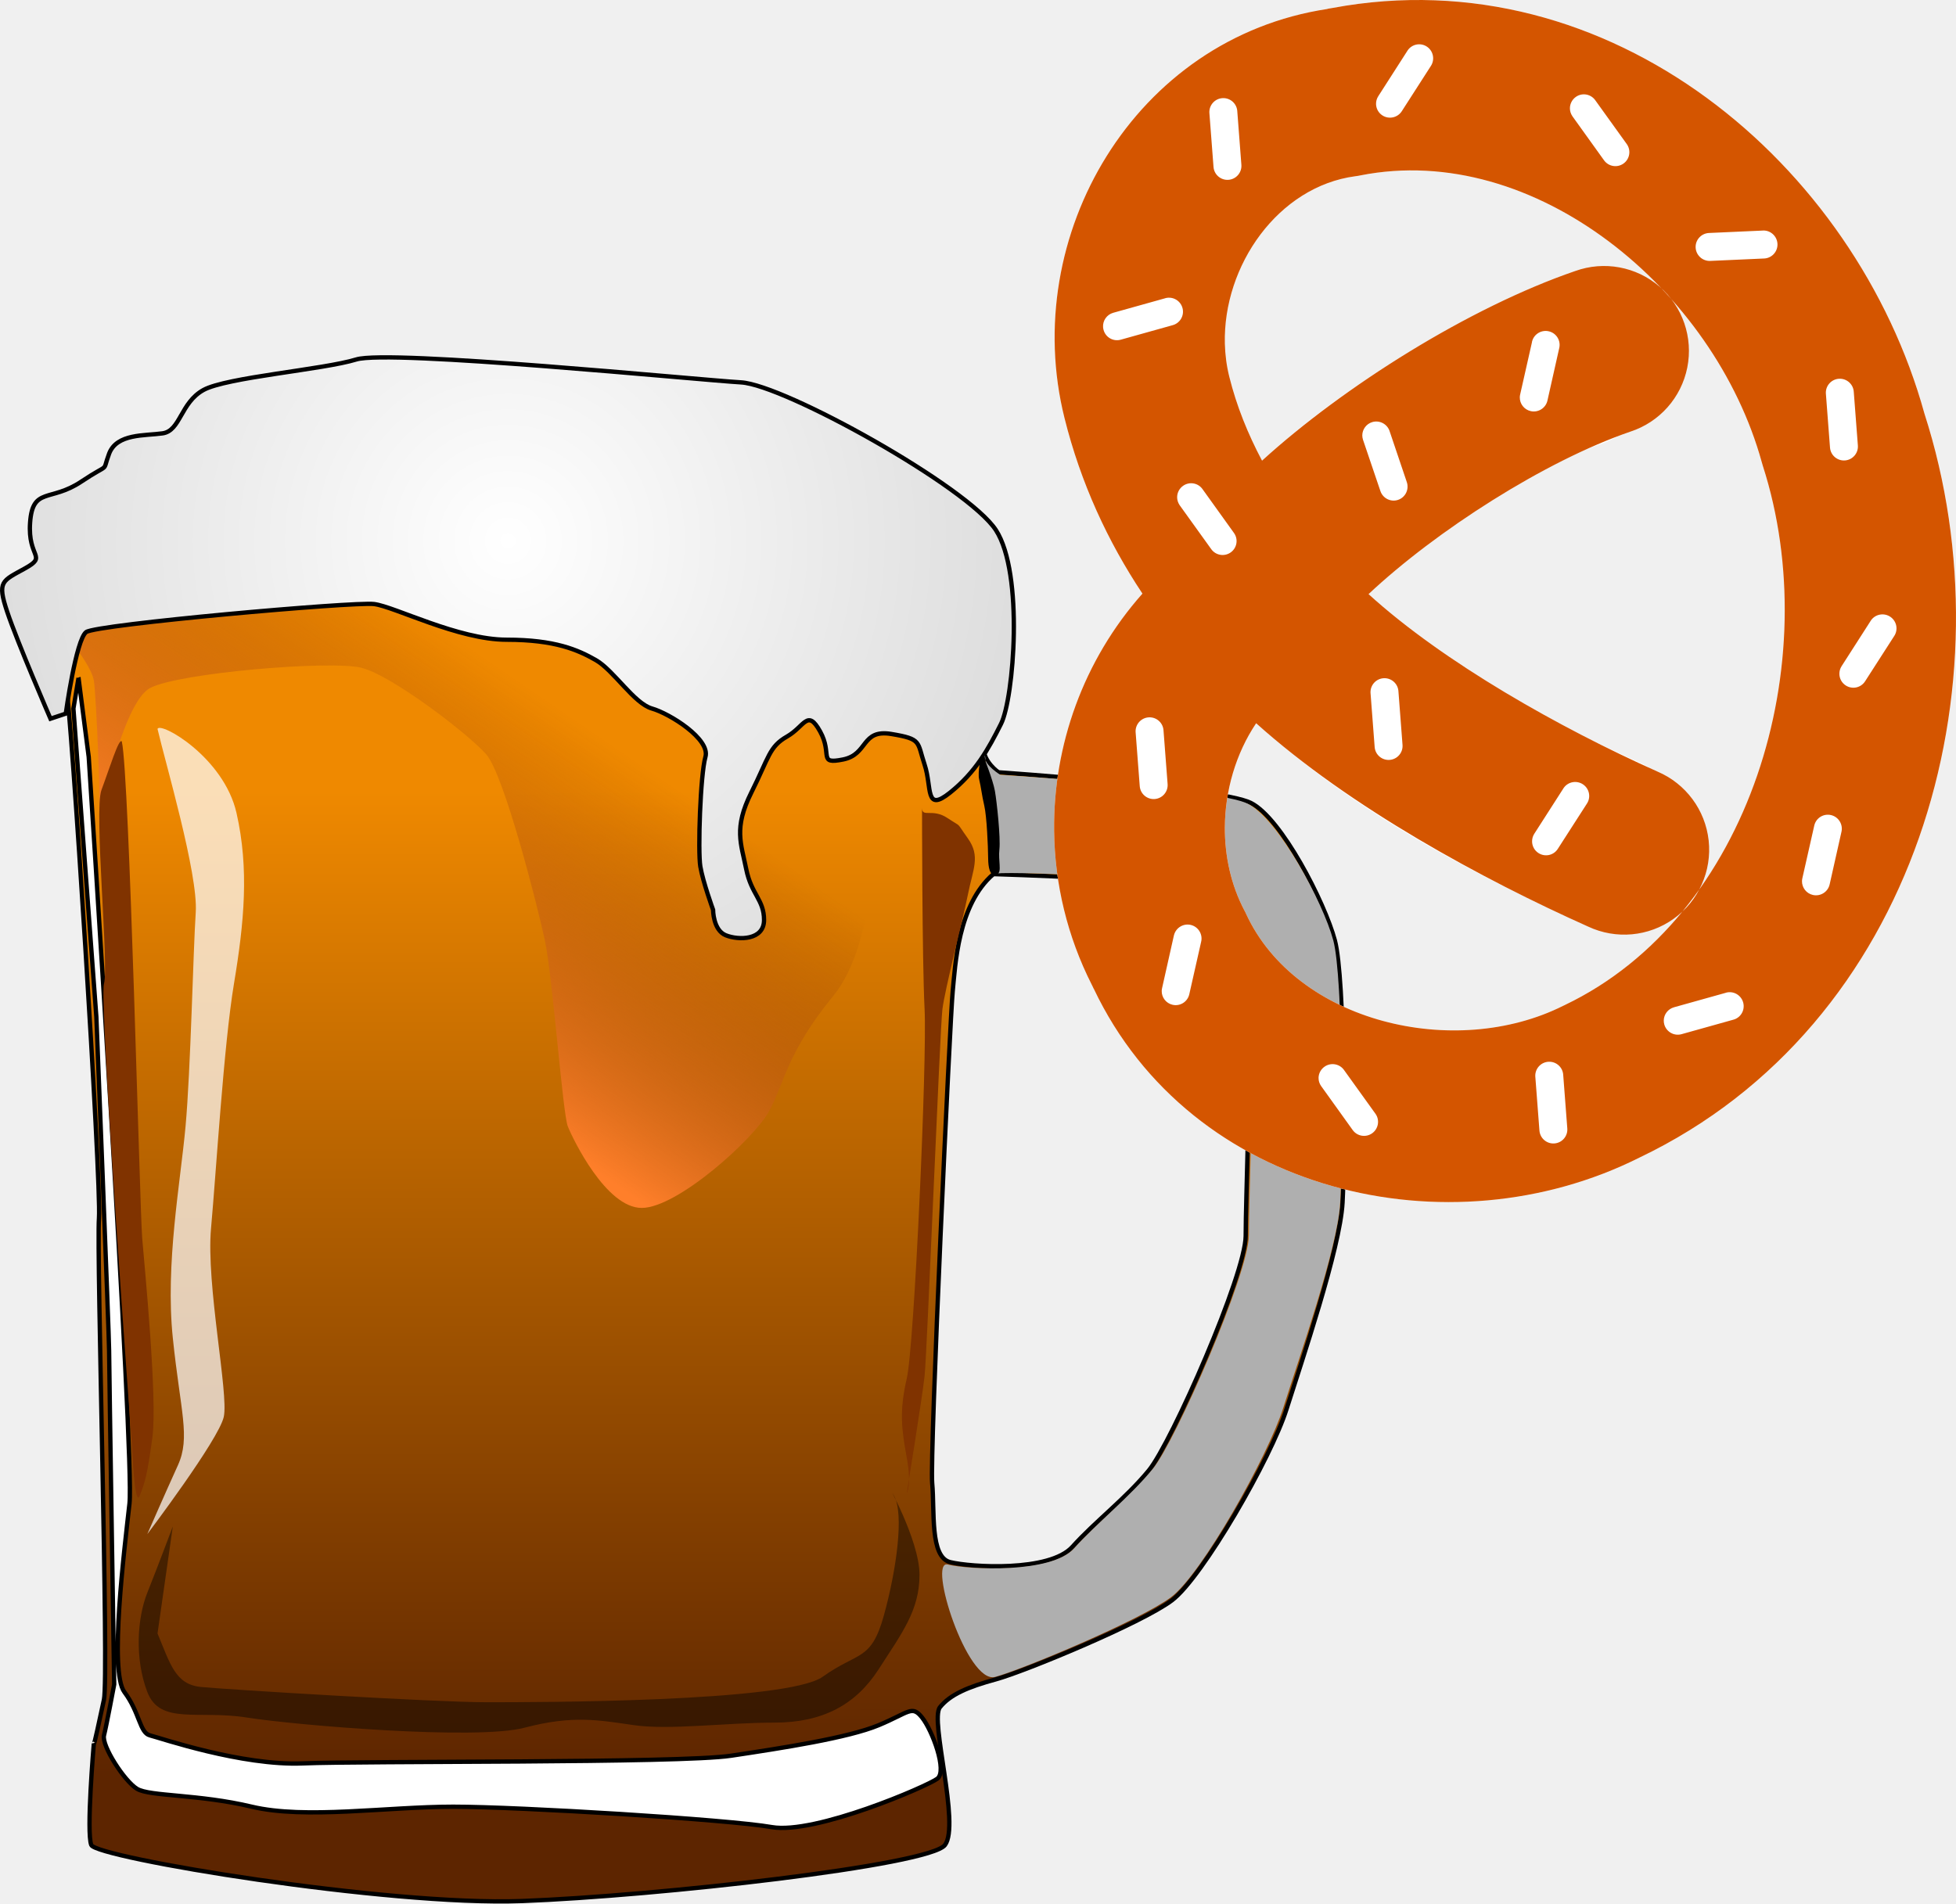
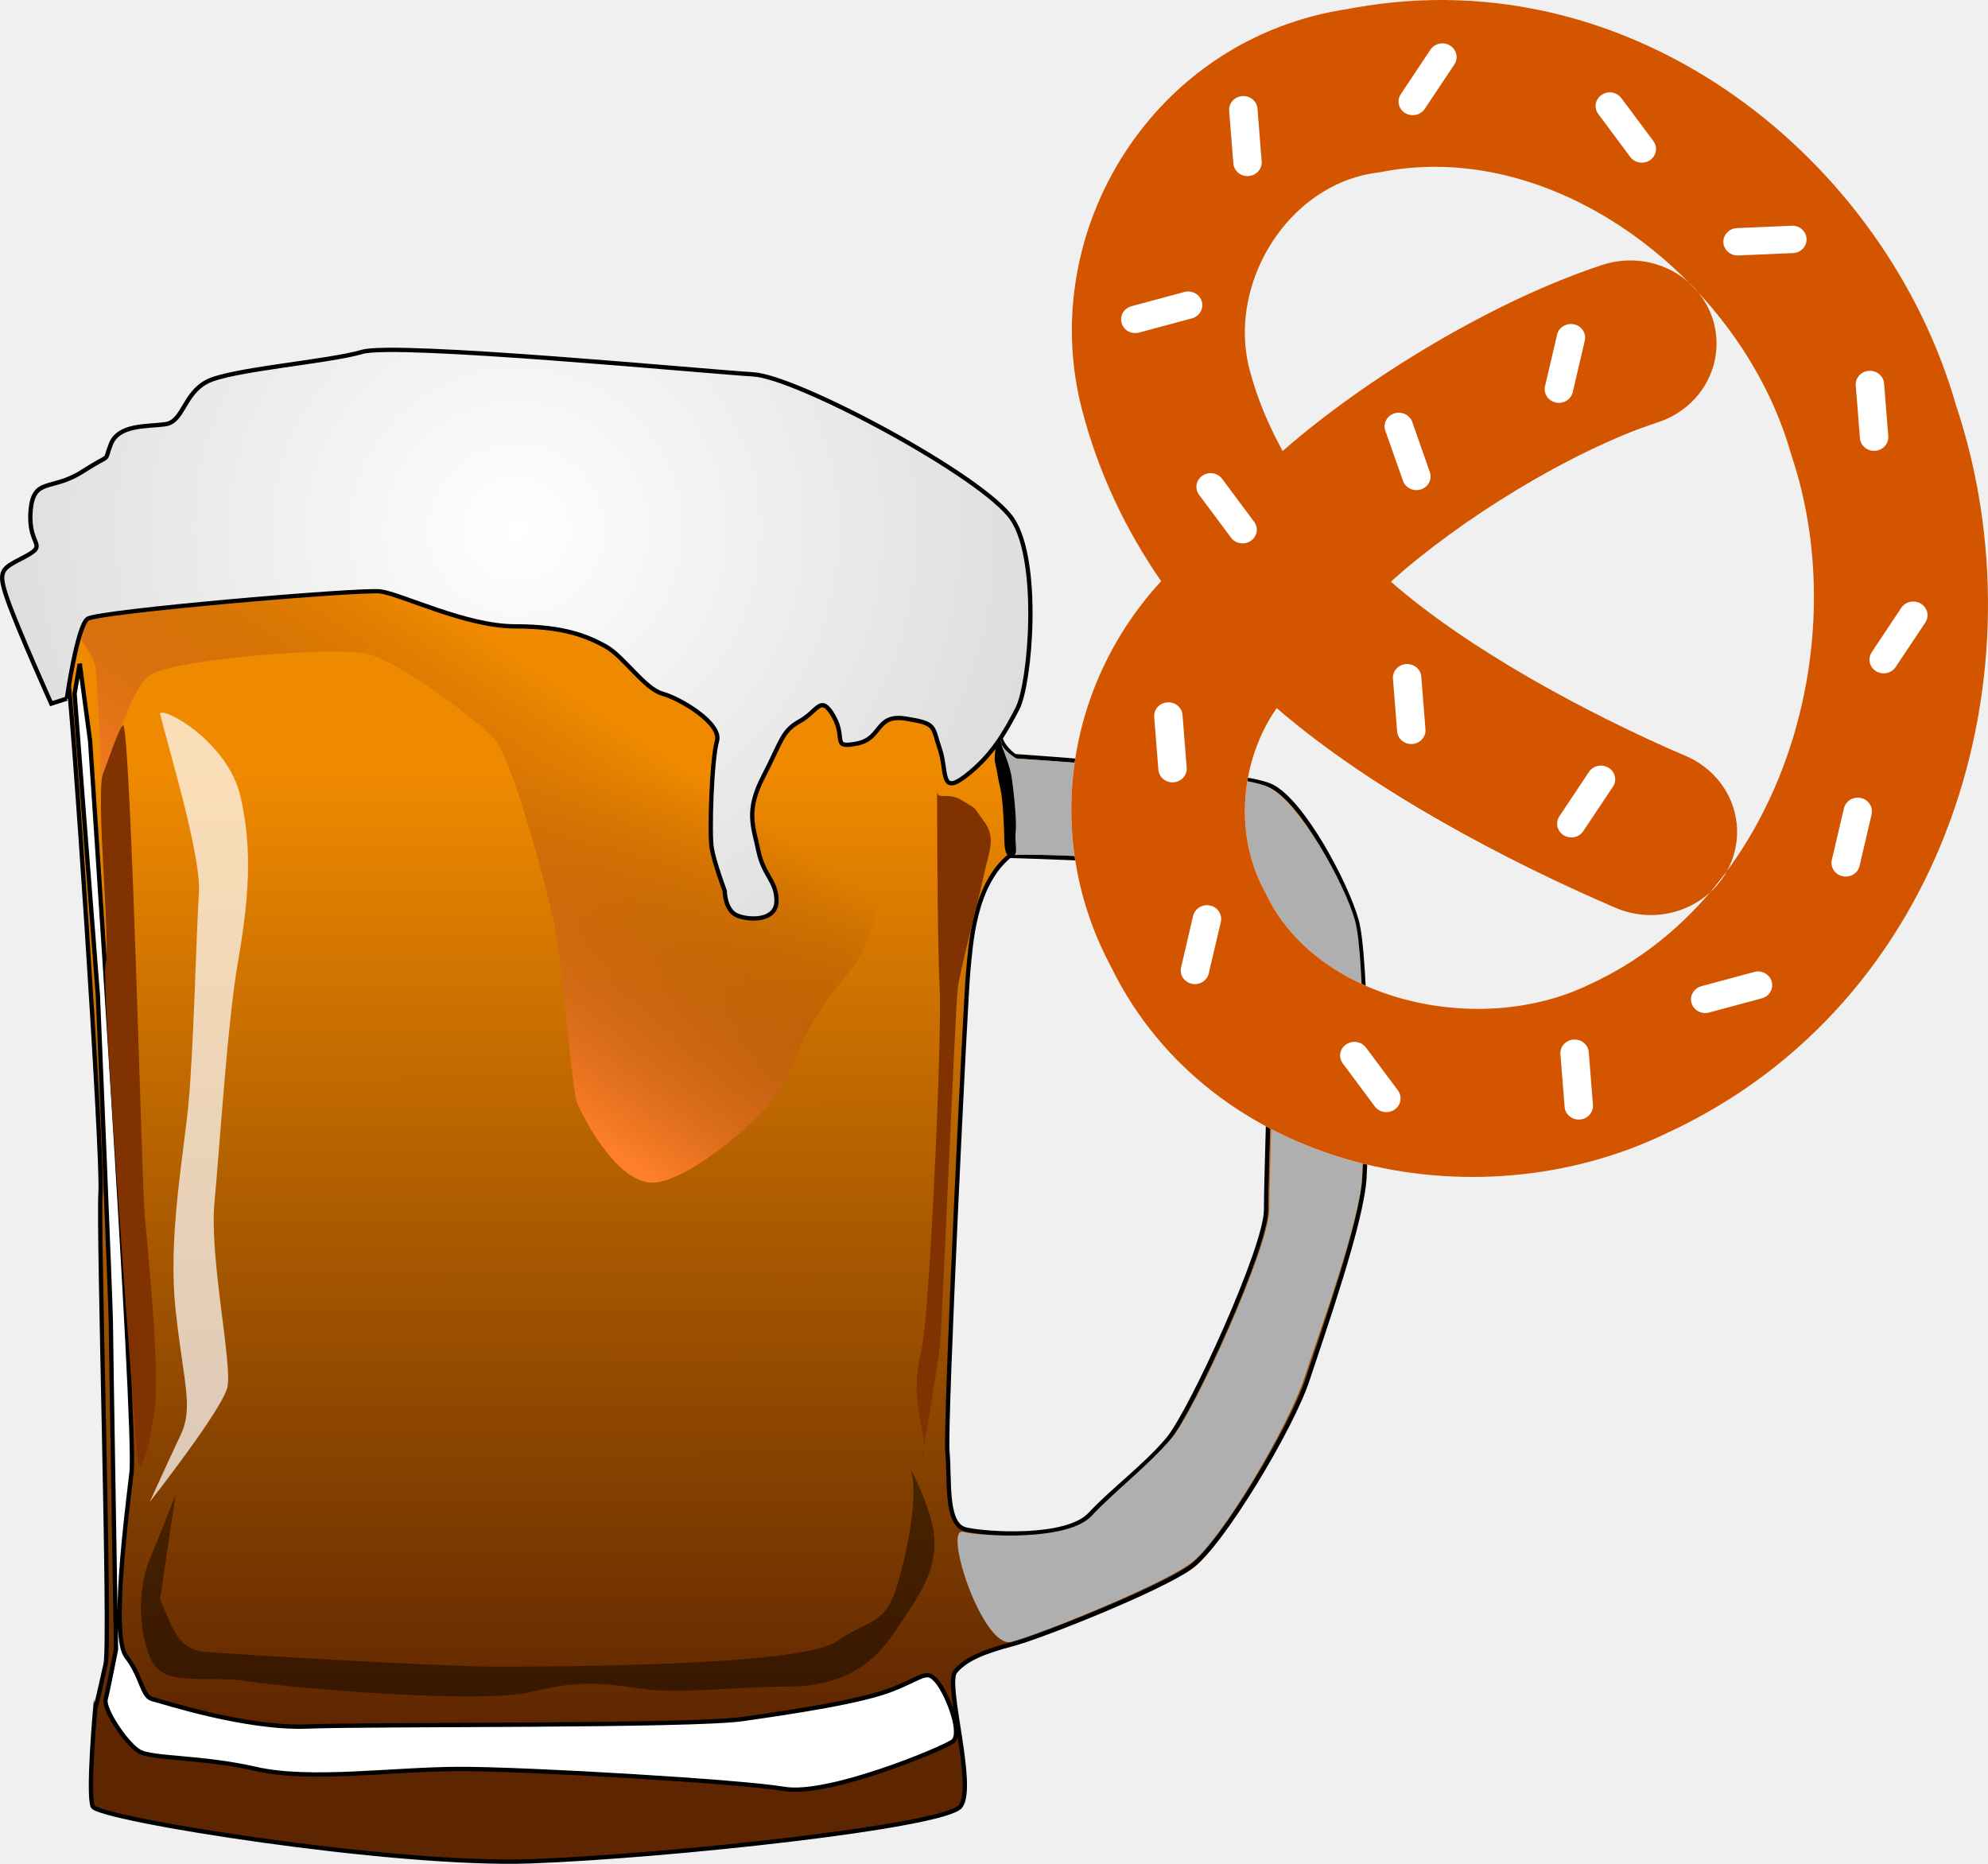
- <svg xmlns="http://www.w3.org/2000/svg" id="svg2" viewBox="0 0 453.725 441.646" version="1.1" width="453.725" height="441.646">
+ <svg xmlns="http://www.w3.org/2000/svg" width="160" height="150" viewBox="0 0 160 150" id="svg2" version="1.1">
  <defs id="defs4">
-     <linearGradient id="linearGradient4213" y2="349.41" gradientUnits="userSpaceOnUse" x2="122.01" y1="121.23" x1="121.87" gradientTransform="translate(206.15,216.44)">
+     <linearGradient id="linearGradient4213" y2="349.41" gradientUnits="userSpaceOnUse" x2="122.01" y1="121.23" x1="121.87" gradientTransform="matrix(0.352644,0,0,0.339631,-2.961695,924.4586)">
      <stop id="stop4209" style="stop-color:#ef8900" offset="0" />
      <stop id="stop4211" style="stop-color:#5d2500" offset="1" />
    </linearGradient>
-     <radialGradient id="radialGradient4221" gradientUnits="userSpaceOnUse" cy="45.06" cx="126.23" gradientTransform="matrix(1.7551,6.3148e-8,-1.0548e-8,1.7657,110.829,200.217)" r="117.84">
+     <linearGradient id="linearGradient4235" y2="117.64" gradientUnits="userSpaceOnUse" x2="160.42" y1="186.8" x1="113.13" gradientTransform="matrix(0.352644,0,0,0.339631,-2.961695,924.4586)">
+       <stop id="stop4231" style="stop-color:#ff7f2a" offset="0" />
+       <stop id="stop4233" style="stop-color:#813300;stop-opacity:0" offset="1" />
+     </linearGradient>
+     <radialGradient id="radialGradient4221" gradientUnits="userSpaceOnUse" cy="45.06" cx="126.23" gradientTransform="matrix(0.6189255,2.144702e-8,0,0.5996865,-36.57608,918.9488)" r="117.84">
      <stop id="stop4217" style="stop-color:#ffffff" offset="0" />
      <stop id="stop4219" style="stop-color:#c5c5c5" offset="1" />
    </radialGradient>
-     <linearGradient id="linearGradient4235" y2="117.64" gradientUnits="userSpaceOnUse" x2="160.42" y1="186.8" x1="113.13" gradientTransform="translate(206.15,216.44)">
-       <stop id="stop4231" style="stop-color:#ff7f2a" offset="0" />
-       <stop id="stop4233" style="stop-color:#813300;stop-opacity:0" offset="1" />
-     </linearGradient>
  </defs>
-   <g id="layer1" transform="translate(-214.539,-154.3245)">
-     <path style="fill:url(#linearGradient4213);stroke:#000000;stroke-width:1px" d="m 271.025,285.596 c -19.529,-0.024 -34.948,0.151 -36.5,0.594 -4.138,1.182 -7.687,5.312 -7.687,5.312 0,0 1.786,15.961 2.968,21.282 1.183,5.316 8.279,115.88 7.688,124.16 -0.591,8.28 2.338,106.4 1.156,111.72 -1.108,4.99 -2.21,10.49 -2.344,10.19 -0.033,0.38 -1.765,20.6 -0.594,23.53 1.183,2.95 68.576,14.18 99.908,13 31.33,-1.18 94.58,-8.27 98.12,-13 3.55,-4.73 -3.55,-28.98 -1.18,-31.94 2.36,-2.96 6.49,-4.73 13,-6.5 6.5,-1.77 33.71,-12.99 40.81,-18.31 7.09,-5.32 23.05,-33.11 26.59,-44.35 3.55,-11.23 12.41,-37.26 13,-47.9 0.59,-10.64 0.59,-52.01 -1.78,-60.88 -2.36,-8.86 -12.4,-28.36 -19.5,-31.9 -7.09,-3.55 -58.53,-7.1 -58.53,-7.1 0,0 -3.53,-2.39 -3.53,-5.94 0,-3.54 -69.17,-38.409 -85.13,-40.182 -9.97,-1.109 -53.917,-1.741 -86.465,-1.782 z m 173.94,71.534 c -0.59,0 44.94,1.2 52.03,4.15 7.1,2.96 6.51,21.86 7.1,32.5 0.59,10.64 -0.6,38.42 -0.6,47.28 0,8.87 -17.14,47.91 -22.46,54.41 -5.33,6.5 -12.4,11.81 -17.72,17.72 -5.32,5.91 -23.65,4.74 -28.38,3.56 -4.73,-1.18 -3.56,-11.84 -4.16,-18.34 -0.59,-6.5 4.16,-108.18 4.76,-114.09 0.59,-5.92 1.16,-20.1 9.43,-27.19 z" id="path4180" />
-     <path style="fill:url(#linearGradient4235)" d="m 237.481,344.72 c 0,0 5.32,-27.193 11.823,-30.74 6.503,-3.547 41.972,-6.503 49.066,-4.729 7.094,1.774 24.828,15.37 28.966,20.099 4.138,4.729 11.823,34.878 13.596,43.154 1.774,8.276 4.138,40.198 5.32,43.154 1.182,2.956 8.867,18.917 17.143,18.917 8.276,0 26.011,-15.961 29.558,-22.464 3.547,-6.503 4.138,-13.596 14.779,-26.602 10.641,-13.005 8.276,-37.834 12.414,-43.154 4.138,-5.32 1.182,-8.867 5.912,-5.912 4.729,2.956 7.094,7.685 10.641,3.547 3.547,-4.138 -15.37,-34.287 -15.37,-34.287 l -177.34,-15.369 -14.184,11.232 c 0,0 5.912,7.094 6.503,10.641 0.591,3.547 1.774,33.105 1.182,32.513 z" id="path4189" />
-     <path style="fill:url(#radialGradient4221);stroke:#000000;stroke-width:1px" d="m 229.796,319.89 c 0,0 2.365,-17.143 4.729,-18.917 2.365,-1.774 62.071,-7.094 66.8,-6.503 4.729,0.591 19.508,8.276 30.74,8.276 11.232,0 16.552,2.365 20.69,4.729 4.138,2.365 8.867,10.05 13.005,11.232 4.138,1.182 13.596,7.094 12.414,11.232 -1.182,4.138 -1.773,21.873 -1.182,25.42 0.591,3.547 2.956,10.05 2.956,10.05 0,0 0,4.729 2.956,5.912 2.956,1.182 8.867,1.182 8.867,-3.547 0,-4.729 -2.956,-5.912 -4.138,-11.823 -1.182,-5.912 -2.956,-9.458 1.182,-17.735 4.138,-8.276 4.138,-10.641 8.276,-13.005 4.138,-2.365 4.729,-6.503 7.685,-1.182 2.956,5.32 -0.591,7.685 5.32,6.503 5.912,-1.182 4.138,-7.094 11.232,-5.912 7.094,1.182 5.912,1.774 7.685,7.094 1.774,5.32 0,11.232 5.912,6.503 5.912,-4.729 8.867,-10.05 11.823,-15.961 2.956,-5.912 5.32,-34.878 -1.182,-44.928 -6.503,-10.05 -49.066,-33.696 -59.115,-34.287 -10.05,-0.591 -81.579,-7.685 -89.264,-5.32 -7.685,2.365 -30.149,4.138 -35.469,7.094 -5.32,2.956 -5.32,9.458 -9.458,10.05 -4.138,0.591 -10.641,0 -12.414,4.729 -1.774,4.729 0.591,1.774 -6.503,6.503 -7.094,4.729 -11.232,1.182 -11.823,9.458 -0.591,8.276 4.138,7.685 -1.182,10.641 -5.32,2.956 -6.503,2.956 -4.138,10.05 2.365,7.094 10.05,24.828 10.05,24.828 l 3.547,-1.182 z" id="path4182" />
-     <path style="fill:#ffffff;stroke:#000000;stroke-width:1px" d="m 232.752,311.615 2.365,18.326 c 0,0 10.641,162.57 9.458,173.21 -1.182,10.641 -4.729,39.016 -1.182,43.745 3.547,4.729 3.547,9.458 5.912,10.05 2.365,0.591 21.281,7.094 35.469,6.503 14.188,-0.591 87.49,0 99.314,-1.774 11.823,-1.773 27.193,-4.138 34.287,-7.094 7.094,-2.956 7.685,-4.729 10.05,-1.774 2.365,2.956 5.912,12.414 3.547,14.188 -2.365,1.774 -28.375,13.005 -38.425,11.232 -10.05,-1.774 -58.524,-4.729 -73.894,-4.729 -15.37,0 -34.287,2.956 -46.701,0 -12.414,-2.956 -23.646,-2.365 -26.602,-4.138 -2.956,-1.774 -8.276,-10.05 -7.685,-12.414 0.591,-2.365 2.365,-11.823 2.365,-11.823 0,0 -1.182,-73.894 -1.182,-77.441 0,-3.547 -2.956,-77.441 -2.956,-77.441 l -5.32,-71.529 1.182,-7.094 z" id="path4184" />
-     <path style="fill:#803300" d="m 428.42,341.76 c 0,0 0,34.878 0.591,46.701 0.591,11.823 -2.365,78.032 -4.138,85.717 -1.774,7.685 -1.182,11.823 0,18.326 1.182,6.503 0,8.276 0,8.276 0,0 3.547,-21.873 4.138,-27.193 0.591,-5.32 3.547,-80.397 4.138,-85.126 0.591,-4.729 4.729,-20.69 5.912,-26.602 1.182,-5.912 2.956,-8.867 0,-13.005 -2.956,-4.138 -1.182,-2.365 -4.729,-4.729 -3.547,-2.365 -5.912,0 -5.912,-2.365 z" id="path4191" />
-     <path style="fill:#803300" d="m 242.801,326.39 c 1.774,7.685 4.138,108.18 4.729,115.27 0.591,7.094 3.547,37.243 2.365,46.11 -1.182,8.867 -1.774,10.641 -2.956,13.596 -1.182,2.956 -1.774,-11.232 -1.774,-11.232 0,0 -7.685,-103.45 -6.503,-107.59 1.182,-4.138 -2.365,-40.198 -0.591,-44.928 1.774,-4.729 4.138,-12.414 4.729,-11.232 z" id="path4193" />
-     <path style="fill:#000000;fill-opacity:0.438" d="m 251.078,533.3 c 2.956,7.094 4.138,11.823 10.05,12.414 5.912,0.591 54.386,3.547 66.209,3.547 11.823,0 69.756,0 78.032,-5.912 8.276,-5.912 11.232,-3.547 14.188,-14.188 2.956,-10.641 4.729,-23.646 2.365,-27.784 -2.365,-4.138 5.912,10.05 5.912,18.326 0,8.276 -4.138,13.596 -9.458,21.873 -5.32,8.276 -13.005,12.414 -24.237,12.414 -11.232,0 -24.237,1.773 -32.513,0.591 -8.276,-1.182 -14.188,-2.365 -25.42,0.591 -11.232,2.956 -53.204,-0.591 -64.436,-2.365 -11.232,-1.773 -20.099,1.774 -23.055,-5.912 -2.956,-7.685 -2.365,-17.143 0,-23.055 2.365,-5.912 5.912,-15.37 5.912,-15.37 l -3.547,24.828 z" id="path4195" />
-     <path style="fill:#ffffff;fill-opacity:0.715" d="m 251.078,323.44 c 1.774,7.685 9.458,33.696 8.867,42.563 -0.591,8.867 -1.182,36.651 -2.365,49.657 -1.182,13.005 -4.729,31.922 -2.956,49.066 1.774,17.143 4.138,23.055 1.182,29.558 -2.956,6.503 -7.094,15.961 -7.094,15.961 0,0 16.552,-21.873 17.735,-27.193 1.182,-5.32 -4.138,-30.74 -2.956,-43.745 1.182,-13.005 2.956,-42.563 5.32,-56.751 2.365,-14.188 3.547,-26.602 0.591,-39.607 -2.956,-13.005 -17.735,-21.281 -18.326,-19.508 z" id="path4197" />
-     <path d="m 442.97,329.88 c 0,-3.547 2.589,27.249 1.998,27.249 -0.037,-0.924 45.677,0.831 52.77,3.787 7.094,2.956 6.503,22.598 7.094,33.239 0.591,10.641 -0.594,37.86 -0.594,46.727 0,8.867 -16.964,47.719 -22.284,54.221 -5.32,6.503 -12.953,12.546 -18.273,18.458 -5.32,5.912 -24.57,4.93 -29.299,3.747 -4.729,-1.182 4.492,27.852 10.995,26.079 6.503,-1.773 33.719,-13.177 40.812,-18.497 7.094,-5.32 22.492,-32.742 26.039,-43.974 3.547,-11.232 12.594,-36.896 13.185,-47.537 0.591,-10.641 0.768,-52.008 -1.596,-60.875 -2.365,-8.867 -12.776,-28.175 -19.87,-31.721 -7.094,-3.547 -57.349,-6.687 -57.349,-6.687 0,0 -3.628,-2.146 -3.628,-4.215 z" style="fill:#afafaf;fill-opacity:1" id="path4223" />
-     <path style="fill:#000000;stroke:#000000;stroke-width:1px" d="m 442.32,330.24 c 0,0 2.069,5.173 2.512,7.685 0.443,2.512 1.33,10.789 1.034,13.449 -0.296,2.66 0.591,5.32 -0.443,5.468 -1.034,0.148 -1.182,-2.217 -1.182,-3.99 0,-1.774 -0.296,-9.163 -0.887,-11.675 -0.591,-2.512 -0.739,-4.286 -1.182,-6.059 -0.443,-1.773 0.591,-5.173 0.148,-4.877 z" id="path4225" />
-     <g id="g4184" transform="matrix(0,-0.5864559,0.5864559,0,583.0195,560.3453)">
-       <path id="path7219" d="m 363.506,-211.374 c -20.777,0.256 -41.598,5.173 -60.832,14.935 -0.216,0.1 -0.418,0.216 -0.633,0.317 -0.284,0.146 -0.58,0.255 -0.863,0.403 l 0,0.029 c -81.294,38.604 -104.57,140.66 -66.789,215.876 52.473,109.814 186.724,147.358 294.319,112.686 98.661,-27.239 180.913,-124.362 160.482,-234.062 -0.127,-0.682 -0.21,-1.36 -0.345,-2.043 l -0.058,0 c -11.499,-76.23 -89.718,-121.985 -161.749,-104.053 -25.892,6.447 -48.955,17.161 -69.551,30.848 -26.284,-23.313 -60.016,-35.352 -93.982,-34.934 z m 192.884,67.537 c 30.876,-0.765 62.135,21.095 66.213,51.566 l 0.144,1.036 0.201,1.036 c 13.624,68.934 -45.366,139.927 -113.463,158.727 l -0.691,0.201 -0.691,0.201 C 430.503,93.937 329.812,64.046 294.732,-9.368 l -0.144,-0.288 -0.144,-0.317 C 272.941,-52.781 287.802,-115.619 330.788,-135.435 l 0.748,-0.345 0.748,-0.403 c 22.755,-11.898 52.583,-9.6 73.925,4.719 -33.371,37.135 -57.887,81.807 -76.457,123.333 -5.154,10.996 -3.973,23.917 3.091,33.796 7.063,9.878 18.908,15.176 30.98,13.855 12.072,-1.321 22.491,-9.055 27.25,-20.227 17.288,-38.661 39.117,-76.517 66.213,-106.298 24.935,26.536 46.977,55.799 58.587,89.646 3.761,11.525 11.139,22.048 23.026,24.433 11.887,2.385 24.136,-1.82 32.052,-11.003 7.915,-9.183 10.269,-21.918 6.158,-33.324 -14.367,-41.886 -37.688,-79.709 -67.019,-111.88 10.499,-5.565 21.51,-10.044 33.178,-12.949 4.315,-1.074 8.711,-1.646 13.122,-1.755 z" style="opacity:1;fill:#ffffff;fill-opacity:1;fill-rule:evenodd;stroke:none;stroke-width:72.954;stroke-linecap:round;stroke-linejoin:miter;stroke-miterlimit:4;stroke-dasharray:none;stroke-opacity:1" />
+   <g id="layer1" transform="translate(0,-903.3622)">
+     <path style="fill:url(#linearGradient4213);stroke:#000000;stroke-width:0.346px" d="m 19.916,947.946 c -6.887,-0.01 -12.324,0.051 -12.872,0.202 -1.459,0.401 -2.711,1.804 -2.711,1.804 0,0 0.63,5.421 1.047,7.228 0.417,1.806 2.92,39.356 2.711,42.169 -0.208,2.812 0.824,36.137 0.408,37.944 -0.391,1.695 -0.779,3.563 -0.827,3.461 -0.012,0.129 -0.622,6.996 -0.209,7.992 0.417,1.002 24.183,4.816 35.232,4.415 11.048,-0.401 33.353,-2.809 34.601,-4.415 1.252,-1.606 -1.252,-9.842 -0.416,-10.848 0.832,-1.005 2.289,-1.607 4.584,-2.208 2.292,-0.601 11.888,-4.412 14.391,-6.219 2.5,-1.807 8.128,-11.245 9.377,-15.063 1.252,-3.814 4.376,-12.655 4.584,-16.268 0.208,-3.614 0.208,-17.664 -0.628,-20.677 -0.832,-3.009 -4.373,-9.632 -6.877,-10.834 -2.5,-1.206 -20.64,-2.411 -20.64,-2.411 0,0 -1.245,-0.812 -1.245,-2.017 0,-1.202 -24.392,-13.045 -30.021,-13.647 -3.516,-0.377 -19.014,-0.591 -30.491,-0.605 z m 61.339,24.295 c -0.208,0 15.848,0.407 18.348,1.409 2.504,1.005 2.296,7.424 2.504,11.038 0.208,3.614 -0.212,13.049 -0.212,16.058 0,3.013 -6.044,16.272 -7.92,18.479 -1.88,2.208 -4.373,4.011 -6.249,6.018 -1.876,2.007 -8.34,1.61 -10.008,1.209 -1.668,-0.401 -1.255,-4.021 -1.467,-6.229 -0.208,-2.208 1.467,-36.741 1.679,-38.748 0.208,-2.011 0.409,-6.827 3.325,-9.235 z" id="path4180" />
+     <path style="fill:url(#linearGradient4235);stroke-width:0.346" d="m 8.087,968.026 c 0,0 1.876,-9.236 4.169,-10.44 2.293,-1.205 14.801,-2.208 17.303,-1.606 2.502,0.602 8.755,5.22 10.215,6.826 1.459,1.606 4.169,11.846 4.795,14.656 0.625,2.811 1.459,13.652 1.876,14.656 0.417,1.004 3.127,6.425 6.045,6.425 2.919,0 9.173,-5.421 10.423,-7.63 1.251,-2.208 1.459,-4.618 5.212,-9.035 3.752,-4.417 2.919,-12.85 4.378,-14.656 1.459,-1.807 0.417,-3.012 2.085,-2.008 1.668,1.004 2.502,2.61 3.752,1.205 1.251,-1.405 -5.42,-11.645 -5.42,-11.645 l -62.538,-5.22 -5.002,3.815 c 0,0 2.085,2.409 2.293,3.614 0.208,1.205 0.625,11.243 0.417,11.042 z" id="path4189" />
+     <path style="fill:url(#radialGradient4221);stroke:#000000;stroke-width:0.346px" d="m 5.377,959.593 c 0,0 0.834,-5.822 1.668,-6.425 0.834,-0.602 21.889,-2.409 23.557,-2.208 1.668,0.201 6.879,2.811 10.84,2.811 3.961,0 5.837,0.803 7.296,1.606 1.459,0.803 3.127,3.413 4.586,3.815 1.459,0.402 4.795,2.409 4.378,3.815 -0.417,1.405 -0.625,7.429 -0.417,8.633 0.208,1.205 1.042,3.413 1.042,3.413 0,0 0,1.606 1.042,2.008 1.042,0.402 3.127,0.402 3.127,-1.205 0,-1.606 -1.042,-2.008 -1.459,-4.016 -0.417,-2.008 -1.042,-3.212 0.417,-6.023 1.459,-2.811 1.459,-3.614 2.919,-4.417 1.459,-0.803 1.668,-2.209 2.71,-0.402 1.042,1.807 -0.208,2.61 1.876,2.208 2.085,-0.402 1.459,-2.409 3.961,-2.008 2.502,0.402 2.085,0.602 2.71,2.409 0.625,1.807 0,3.815 2.085,2.208 2.085,-1.606 3.127,-3.413 4.169,-5.421 1.042,-2.008 1.876,-11.846 -0.417,-15.259 -2.293,-3.413 -17.303,-11.444 -20.847,-11.645 -3.544,-0.201 -28.768,-2.61 -31.478,-1.807 -2.71,0.803 -10.632,1.405 -12.508,2.409 -1.876,1.004 -1.876,3.212 -3.335,3.413 -1.459,0.201 -3.752,0 -4.378,1.606 -0.625,1.606 0.208,0.602 -2.293,2.208 -2.502,1.606 -3.961,0.402 -4.169,3.212 -0.208,2.811 1.459,2.61 -0.417,3.614 -1.876,1.004 -2.293,1.004 -1.459,3.413 0.834,2.409 3.544,8.432 3.544,8.432 l 1.251,-0.402 z" id="path4182" />
+     <path style="fill:#ffffff;stroke:#000000;stroke-width:0.346px" d="m 6.419,956.783 0.834,6.224 c 0,0 3.752,55.214 3.335,58.828 -0.417,3.614 -1.668,13.251 -0.417,14.857 1.251,1.606 1.251,3.212 2.085,3.413 0.834,0.201 7.505,2.409 12.508,2.208 5.003,-0.201 30.853,0 35.022,-0.602 4.169,-0.602 9.589,-1.405 12.091,-2.409 2.502,-1.004 2.71,-1.606 3.544,-0.602 0.834,1.004 2.085,4.216 1.251,4.819 -0.834,0.602 -10.006,4.417 -13.55,3.815 -3.544,-0.602 -20.638,-1.606 -26.058,-1.606 -5.42,0 -12.091,1.004 -16.469,0 -4.378,-1.004 -8.339,-0.803 -9.381,-1.405 -1.042,-0.602 -2.919,-3.413 -2.71,-4.216 0.208,-0.803 0.834,-4.016 0.834,-4.016 0,0 -0.417,-25.097 -0.417,-26.301 0,-1.205 -1.042,-26.301 -1.042,-26.301 l -1.876,-24.294 0.417,-2.409 z" id="path4184" />
+     <path style="fill:#803300;stroke-width:0.346" d="m 75.42,967.021 c 0,0 0,11.846 0.208,15.861 0.208,4.016 -0.834,26.502 -1.459,29.112 -0.625,2.61 -0.417,4.016 0,6.224 0.417,2.208 0,2.811 0,2.811 0,0 1.251,-7.429 1.459,-9.236 0.208,-1.807 1.251,-27.305 1.459,-28.911 0.208,-1.606 1.668,-7.027 2.085,-9.035 0.417,-2.008 1.042,-3.012 0,-4.417 -1.042,-1.405 -0.417,-0.803 -1.668,-1.606 -1.251,-0.803 -2.085,0 -2.085,-0.803 z" id="path4191" />
+     <path style="fill:#803300;stroke-width:0.346" d="m 9.963,961.801 c 0.625,2.61 1.459,36.741 1.668,39.149 0.208,2.409 1.251,12.649 0.834,15.66 -0.417,3.012 -0.625,3.614 -1.042,4.618 -0.417,1.004 -0.625,-3.815 -0.625,-3.815 0,0 -2.71,-35.135 -2.293,-36.541 0.417,-1.405 -0.834,-13.652 -0.208,-15.259 0.625,-1.606 1.459,-4.216 1.668,-3.815 z" id="path4193" />
+     <path style="fill:#000000;fill-opacity:0.438;stroke-width:0.346" d="m 12.882,1032.074 c 1.042,2.409 1.459,4.015 3.544,4.216 2.085,0.201 19.179,1.205 23.348,1.205 4.169,0 24.599,0 27.518,-2.008 2.919,-2.008 3.961,-1.205 5.003,-4.819 1.042,-3.614 1.668,-8.031 0.834,-9.436 -0.834,-1.405 2.085,3.413 2.085,6.224 0,2.811 -1.459,4.618 -3.335,7.429 -1.876,2.811 -4.586,4.216 -8.547,4.216 -3.961,0 -8.547,0.602 -11.466,0.201 -2.919,-0.402 -5.003,-0.803 -8.964,0.201 -3.961,1.004 -18.762,-0.201 -22.723,-0.803 -3.961,-0.602 -7.088,0.602 -8.13,-2.008 -1.042,-2.61 -0.834,-5.822 0,-7.83 0.834,-2.008 2.085,-5.22 2.085,-5.22 l -1.251,8.432 z" id="path4195" />
+     <path style="fill:#ffffff;fill-opacity:0.715;stroke-width:0.346" d="m 12.882,960.799 c 0.625,2.61 3.335,11.444 3.127,14.456 -0.208,3.012 -0.417,12.448 -0.834,16.865 -0.417,4.417 -1.668,10.842 -1.042,16.664 0.625,5.822 1.459,7.83 0.417,10.039 -1.042,2.208 -2.502,5.421 -2.502,5.421 0,0 5.837,-7.429 6.254,-9.236 0.417,-1.807 -1.459,-10.44 -1.042,-14.857 0.417,-4.417 1.042,-14.456 1.876,-19.274 0.834,-4.819 1.251,-9.035 0.208,-13.452 -1.042,-4.417 -6.254,-7.228 -6.463,-6.626 z" id="path4197" />
+     <path d="m 80.551,962.986 c 0,-1.205 0.913,9.255 0.704,9.255 -0.013,-0.314 16.108,0.282 18.609,1.286 2.502,1.004 2.293,7.675 2.502,11.289 0.208,3.614 -0.209,12.858 -0.209,15.87 0,3.012 -5.982,16.207 -7.858,18.415 -1.876,2.208 -4.568,4.261 -6.444,6.269 -1.876,2.008 -8.664,1.674 -10.332,1.273 -1.668,-0.402 1.584,9.459 3.877,8.857 2.293,-0.602 11.891,-4.475 14.392,-6.282 2.502,-1.807 7.932,-11.12 9.183,-14.935 1.251,-3.815 4.441,-12.531 4.65,-16.145 0.208,-3.614 0.271,-17.663 -0.563,-20.675 -0.834,-3.012 -4.505,-9.569 -7.007,-10.774 -2.502,-1.205 -20.224,-2.271 -20.224,-2.271 0,0 -1.279,-0.729 -1.279,-1.431 z" style="fill:#afafaf;fill-opacity:1;stroke-width:0.346" id="path4223" />
+     <path style="fill:#000000;stroke:#000000;stroke-width:0.346px" d="m 80.322,963.109 c 0,0 0.73,1.757 0.886,2.61 0.156,0.853 0.469,3.664 0.365,4.568 -0.104,0.903 0.208,1.807 -0.156,1.857 -0.365,0.05 -0.417,-0.753 -0.417,-1.355 0,-0.602 -0.104,-3.112 -0.313,-3.965 -0.208,-0.853 -0.261,-1.456 -0.417,-2.058 -0.156,-0.602 0.208,-1.757 0.052,-1.656 z" id="path4225" />
+     <g id="g4184" transform="matrix(0,-0.1991786,0.2068102,0,129.9391,1041.259)">
+       <path id="path7219" d="m 363.506,-211.374 c -20.777,0.256 -41.598,5.173 -60.832,14.935 -0.216,0.1 -0.418,0.216 -0.633,0.317 -0.284,0.146 -0.58,0.255 -0.863,0.403 v 0.029 c -81.294,38.604 -104.57,140.66 -66.789,215.876 52.473,109.814 186.724,147.358 294.319,112.686 98.661,-27.239 180.913,-124.362 160.482,-234.062 -0.127,-0.682 -0.21,-1.36 -0.345,-2.043 h -0.058 c -11.499,-76.23 -89.718,-121.985 -161.749,-104.053 -25.892,6.447 -48.955,17.161 -69.551,30.848 -26.284,-23.313 -60.016,-35.352 -93.982,-34.934 z m 192.884,67.537 c 30.876,-0.765 62.135,21.095 66.213,51.566 l 0.144,1.036 0.201,1.036 c 13.624,68.934 -45.366,139.927 -113.463,158.727 l -0.691,0.201 -0.691,0.201 C 430.503,93.937 329.812,64.046 294.732,-9.368 l -0.144,-0.288 -0.144,-0.317 C 272.941,-52.781 287.802,-115.619 330.788,-135.435 l 0.748,-0.345 0.748,-0.403 c 22.755,-11.898 52.583,-9.6 73.925,4.719 -33.371,37.135 -57.887,81.807 -76.457,123.333 -5.154,10.996 -3.973,23.917 3.091,33.796 7.063,9.878 18.908,15.176 30.98,13.855 12.072,-1.321 22.491,-9.055 27.25,-20.227 17.288,-38.661 39.117,-76.517 66.213,-106.298 24.935,26.536 46.977,55.799 58.587,89.646 3.761,11.525 11.139,22.048 23.026,24.433 11.887,2.385 24.136,-1.82 32.052,-11.003 7.915,-9.183 10.269,-21.918 6.158,-33.324 -14.367,-41.886 -37.688,-79.709 -67.019,-111.88 10.499,-5.565 21.51,-10.044 33.178,-12.949 4.315,-1.074 8.711,-1.646 13.122,-1.755 z" style="opacity:1;fill:#ffffff;fill-opacity:1;fill-rule:evenodd;stroke:none;stroke-width:72.954;stroke-linecap:round;stroke-linejoin:miter;stroke-miterlimit:4;stroke-dasharray:none;stroke-opacity:1" />
      <g transform="matrix(1.397328,-0.2437849,0.2437849,1.397328,-22.09961,-388.1171)" id="g3338" />
-       <path id="path7165" d="m 363.506,-211.374 c -20.777,0.256 -41.598,5.173 -60.832,14.935 -0.216,0.1 -0.418,0.216 -0.633,0.317 -0.284,0.146 -0.58,0.255 -0.863,0.403 l 0,0.029 C 219.884,-157.087 196.607,-55.031 234.389,20.185 286.862,129.999 421.113,167.543 528.708,132.871 627.368,105.632 709.621,8.509 689.19,-101.192 c -0.127,-0.682 -0.21,-1.36 -0.345,-2.043 l -0.058,0 c -11.499,-76.23 -89.718,-121.985 -161.749,-104.053 -25.892,6.447 -48.955,17.161 -69.551,30.848 -26.284,-23.313 -60.016,-35.352 -93.982,-34.934 z m 199.387,19.366 c 2.564,-0.18 4.98,1.456 5.698,4.029 l 5.698,20.373 c 0.038,0.119 0.086,0.253 0.115,0.374 0.72,2.968 -1.118,5.956 -4.086,6.676 -2.968,0.72 -5.956,-1.118 -6.676,-4.086 l -5.698,-20.373 c -0.82,-2.94 0.887,-5.971 3.827,-6.791 0.367,-0.103 0.756,-0.176 1.122,-0.201 z m -160.108,12.863 c 3.051,-0.127 5.628,2.243 5.755,5.295 0.127,3.051 -2.243,5.628 -5.295,5.755 l -21.093,1.611 c -3.043,0.23 -5.697,-2.05 -5.928,-5.093 -0.23,-3.043 2.05,-5.697 5.093,-5.928 l 21.093,-1.611 c 0.124,-0.014 0.249,-0.023 0.374,-0.029 z m -102.471,10.331 c 0.367,0.007 0.721,0.06 1.093,0.144 l 20.661,4.633 c 0.123,0.023 0.224,0.055 0.345,0.086 2.954,0.774 4.745,3.808 3.971,6.762 -0.774,2.954 -3.808,4.716 -6.762,3.942 l -20.632,-4.662 c -2.977,-0.672 -4.845,-3.613 -4.172,-6.59 0.588,-2.605 2.926,-4.369 5.496,-4.316 z m 195.33,6.1 c 1.775,0.011 3.516,0.887 4.575,2.475 1.694,2.541 1.016,5.96 -1.525,7.654 l -17.208,12.345 c -2.48,1.779 -5.905,1.214 -7.683,-1.266 -1.778,-2.48 -1.214,-5.933 1.266,-7.712 l 17.179,-12.345 c 0.099,-0.076 0.184,-0.132 0.288,-0.201 0.953,-0.635 2.043,-0.956 3.108,-0.95 z m 152.109,12.748 c 3.051,-0.127 5.628,2.243 5.755,5.295 0.127,3.051 -2.243,5.628 -5.295,5.755 l -21.093,1.611 c -3.043,0.23 -5.697,-2.05 -5.928,-5.093 -0.23,-3.043 2.05,-5.697 5.093,-5.928 l 21.093,-1.611 c 0.124,-0.014 0.249,-0.023 0.374,-0.029 z m -282.837,6.129 c 14.606,0.06 29.289,4.319 41.293,12.374 -33.371,37.135 -61.887,89.807 -80.457,131.333 -5.154,10.996 -3.984,23.904 3.079,33.783 7.063,9.878 18.92,15.191 30.992,13.87 12.072,-1.321 22.491,-9.057 27.251,-20.229 17.288,-38.661 43.117,-84.517 70.213,-114.298 24.935,26.536 52.676,69.717 64.285,103.564 3.761,11.525 13.436,20.118 25.323,22.503 11.887,2.385 24.141,-1.81 32.056,-10.992 7.916,-9.183 10.269,-21.917 6.158,-33.322 -14.367,-41.886 -45.688,-91.709 -75.019,-123.88 10.499,-5.565 21.51,-10.044 33.178,-12.949 4.315,-1.074 8.711,-1.646 13.122,-1.755 30.876,-0.765 62.135,21.095 66.213,51.566 l 0.144,1.036 0.201,1.036 c 13.624,68.934 -45.366,139.927 -113.463,158.727 l -0.691,0.201 -0.691,0.201 C 430.503,93.937 329.812,64.046 294.732,-9.368 l -0.144,-0.288 -0.144,-0.317 C 272.941,-52.781 287.802,-115.619 330.788,-135.435 l 0.748,-0.345 0.748,-0.403 c 9.955,-5.205 21.272,-7.701 32.632,-7.654 z m -98.874,37.063 c 1.703,0.073 3.355,0.946 4.374,2.475 1.694,2.541 1.016,5.989 -1.525,7.683 l -17.179,12.345 c -2.48,1.779 -5.933,1.185 -7.712,-1.295 -1.779,-2.48 -1.214,-5.933 1.266,-7.712 l 17.179,-12.316 c 0.099,-0.076 0.213,-0.161 0.317,-0.23 0.794,-0.529 1.673,-0.84 2.561,-0.921 0.244,-0.022 0.476,-0.039 0.719,-0.029 z m 254.061,17.294 c 2.357,0.023 4.523,1.566 5.237,3.942 0.879,2.925 -0.787,6.028 -3.712,6.906 l -20.028,6.762 c -2.892,0.977 -6.045,-0.561 -7.021,-3.453 -0.977,-2.892 0.59,-6.016 3.482,-6.993 l 20.028,-6.791 c 0.117,-0.044 0.226,-0.079 0.345,-0.115 0.548,-0.165 1.125,-0.264 1.669,-0.259 z m -101.837,3.252 c 3.051,-0.127 5.628,2.243 5.755,5.295 0.127,3.051 -2.243,5.628 -5.295,5.755 l -21.093,1.611 c -3.043,0.23 -5.697,-2.05 -5.928,-5.093 -0.23,-3.043 2.05,-5.697 5.093,-5.928 l 21.093,-1.611 c 0.124,-0.014 0.249,-0.023 0.374,-0.029 z m 232.911,2.187 c 1.064,-0.024 2.145,0.273 3.108,0.892 l 17.812,11.424 c 0.108,0.064 0.214,0.13 0.317,0.201 2.512,1.738 3.148,5.172 1.41,7.683 -1.738,2.512 -5.2,3.148 -7.712,1.41 l -17.783,-11.424 c -2.567,-1.65 -3.319,-5.087 -1.669,-7.654 1.031,-1.605 2.744,-2.492 4.518,-2.532 z m -115.995,56.861 c 0.367,0.007 0.721,0.06 1.093,0.144 l 20.632,4.662 c 0.123,0.023 0.253,0.026 0.374,0.058 2.954,0.774 4.716,3.808 3.942,6.762 -0.774,2.954 -3.779,4.716 -6.734,3.942 l -20.632,-4.633 c -2.977,-0.672 -4.845,-3.641 -4.172,-6.618 0.588,-2.605 2.926,-4.369 5.496,-4.316 z m -175.82,4.863 c 1.064,-0.024 2.145,0.244 3.108,0.863 l 17.812,11.424 c 0.108,0.064 0.214,0.13 0.317,0.201 2.512,1.738 3.119,5.2 1.381,7.712 -1.738,2.512 -5.172,3.148 -7.683,1.41 l -17.812,-11.453 c -2.567,-1.65 -3.291,-5.058 -1.64,-7.626 1.031,-1.605 2.744,-2.492 4.518,-2.532 z m -92.831,1.266 c 3.051,-0.127 5.628,2.243 5.755,5.295 0.127,3.051 -2.243,5.628 -5.295,5.755 l -21.093,1.611 c -3.043,0.23 -5.697,-2.05 -5.928,-5.093 -0.23,-3.043 2.05,-5.697 5.093,-5.928 l 21.093,-1.611 c 0.124,-0.014 0.249,-0.023 0.374,-0.029 z m 382.977,13.697 c 1.775,0.011 3.516,0.887 4.575,2.475 1.694,2.541 0.987,5.96 -1.554,7.654 L 635.351,15.12 c -2.48,1.779 -5.933,1.214 -7.712,-1.266 -1.779,-2.48 -1.214,-5.933 1.266,-7.712 l 17.208,-12.345 c 0.099,-0.076 0.184,-0.132 0.288,-0.201 0.953,-0.635 2.043,-0.956 3.108,-0.95 z M 288.689,29.767 c 2.355,0.069 4.484,1.669 5.151,4.057 l 5.698,20.373 c 0.038,0.119 0.086,0.224 0.115,0.345 0.72,2.968 -1.118,5.956 -4.086,6.676 -2.968,0.72 -5.956,-1.09 -6.676,-4.057 l -5.698,-20.373 c -0.82,-2.94 0.916,-6 3.856,-6.82 0.551,-0.154 1.097,-0.217 1.64,-0.201 z m 305.714,12.604 c 3.049,-0.135 5.62,2.246 5.755,5.295 l 0.95,21.121 c 0.01,0.125 0.027,0.249 0.029,0.374 0.032,3.054 -2.442,5.551 -5.496,5.582 -3.054,0.032 -5.551,-2.414 -5.582,-5.467 l -0.95,-21.121 c -0.135,-3.049 2.246,-5.649 5.295,-5.784 z m -250.637,42.07 c 0.367,0.007 0.75,0.06 1.122,0.144 l 20.632,4.662 c 0.123,0.023 0.253,0.055 0.374,0.086 2.954,0.774 4.716,3.779 3.942,6.734 -0.774,2.954 -3.808,4.716 -6.762,3.942 l -20.632,-4.633 c -2.977,-0.673 -4.845,-3.641 -4.172,-6.618 0.588,-2.605 2.926,-4.369 5.496,-4.316 z m 192.97,9.438 c 3.051,-0.127 5.628,2.243 5.755,5.295 0.127,3.051 -2.243,5.628 -5.295,5.755 l -21.093,1.611 c -3.043,0.23 -5.697,-2.05 -5.928,-5.093 -0.23,-3.043 2.05,-5.697 5.093,-5.928 l 21.093,-1.611 c 0.124,-0.014 0.249,-0.023 0.374,-0.029 z m -111.074,5.352 c 1.064,-0.024 2.145,0.244 3.108,0.863 l 17.812,11.424 c 0.108,0.064 0.214,0.13 0.317,0.201 2.512,1.738 3.119,5.2 1.381,7.712 -1.738,2.512 -5.172,3.148 -7.683,1.41 l -17.812,-11.453 c -2.567,-1.65 -3.291,-5.058 -1.64,-7.626 1.031,-1.605 2.744,-2.492 4.518,-2.532 z" style="fill:#d45500;fill-opacity:1;fill-rule:evenodd;stroke:none;stroke-width:72.954;stroke-linecap:round;stroke-linejoin:miter;stroke-miterlimit:4;stroke-dasharray:none;stroke-opacity:1" />
+       <path id="path7165" d="m 363.506,-211.374 c -20.777,0.256 -41.598,5.173 -60.832,14.935 -0.216,0.1 -0.418,0.216 -0.633,0.317 -0.284,0.146 -0.58,0.255 -0.863,0.403 v 0.029 C 219.884,-157.087 196.607,-55.031 234.389,20.185 286.862,129.999 421.113,167.543 528.708,132.871 627.368,105.632 709.621,8.509 689.19,-101.192 c -0.127,-0.682 -0.21,-1.36 -0.345,-2.043 h -0.058 c -11.499,-76.23 -89.718,-121.985 -161.749,-104.053 -25.892,6.447 -48.955,17.161 -69.551,30.848 -26.284,-23.313 -60.016,-35.352 -93.982,-34.934 z m 199.387,19.366 c 2.564,-0.18 4.98,1.456 5.698,4.029 l 5.698,20.373 c 0.038,0.119 0.086,0.253 0.115,0.374 0.72,2.968 -1.118,5.956 -4.086,6.676 -2.968,0.72 -5.956,-1.118 -6.676,-4.086 l -5.698,-20.373 c -0.82,-2.94 0.887,-5.971 3.827,-6.791 0.367,-0.103 0.756,-0.176 1.122,-0.201 z m -160.108,12.863 c 3.051,-0.127 5.628,2.243 5.755,5.295 0.127,3.051 -2.243,5.628 -5.295,5.755 l -21.093,1.611 c -3.043,0.23 -5.697,-2.05 -5.928,-5.093 -0.23,-3.043 2.05,-5.697 5.093,-5.928 l 21.093,-1.611 c 0.124,-0.014 0.249,-0.023 0.374,-0.029 z m -102.471,10.331 c 0.367,0.007 0.721,0.06 1.093,0.144 l 20.661,4.633 c 0.123,0.023 0.224,0.055 0.345,0.086 2.954,0.774 4.745,3.808 3.971,6.762 -0.774,2.954 -3.808,4.716 -6.762,3.942 l -20.632,-4.662 c -2.977,-0.672 -4.845,-3.613 -4.172,-6.59 0.588,-2.605 2.926,-4.369 5.496,-4.316 z m 195.33,6.1 c 1.775,0.011 3.516,0.887 4.575,2.475 1.694,2.541 1.016,5.96 -1.525,7.654 l -17.208,12.345 c -2.48,1.779 -5.905,1.214 -7.683,-1.266 -1.778,-2.48 -1.214,-5.933 1.266,-7.712 l 17.179,-12.345 c 0.099,-0.076 0.184,-0.132 0.288,-0.201 0.953,-0.635 2.043,-0.956 3.108,-0.95 z m 152.109,12.748 c 3.051,-0.127 5.628,2.243 5.755,5.295 0.127,3.051 -2.243,5.628 -5.295,5.755 l -21.093,1.611 c -3.043,0.23 -5.697,-2.05 -5.928,-5.093 -0.23,-3.043 2.05,-5.697 5.093,-5.928 l 21.093,-1.611 c 0.124,-0.014 0.249,-0.023 0.374,-0.029 z m -282.837,6.129 c 14.606,0.06 29.289,4.319 41.293,12.374 -33.371,37.135 -61.887,89.807 -80.457,131.333 -5.154,10.996 -3.984,23.904 3.079,33.783 7.063,9.878 18.92,15.191 30.992,13.87 12.072,-1.321 22.491,-9.057 27.251,-20.229 17.288,-38.661 43.117,-84.517 70.213,-114.298 24.935,26.536 52.676,69.717 64.285,103.564 3.761,11.525 13.436,20.118 25.323,22.503 11.887,2.385 24.141,-1.81 32.056,-10.992 7.916,-9.183 10.269,-21.917 6.158,-33.322 -14.367,-41.886 -45.688,-91.709 -75.019,-123.88 10.499,-5.565 21.51,-10.044 33.178,-12.949 4.315,-1.074 8.711,-1.646 13.122,-1.755 30.876,-0.765 62.135,21.095 66.213,51.566 l 0.144,1.036 0.201,1.036 c 13.624,68.934 -45.366,139.927 -113.463,158.727 l -0.691,0.201 -0.691,0.201 C 430.503,93.937 329.812,64.046 294.732,-9.368 l -0.144,-0.288 -0.144,-0.317 C 272.941,-52.781 287.802,-115.619 330.788,-135.435 l 0.748,-0.345 0.748,-0.403 c 9.955,-5.205 21.272,-7.701 32.632,-7.654 z m -98.874,37.063 c 1.703,0.073 3.355,0.946 4.374,2.475 1.694,2.541 1.016,5.989 -1.525,7.683 l -17.179,12.345 c -2.48,1.779 -5.933,1.185 -7.712,-1.295 -1.779,-2.48 -1.214,-5.933 1.266,-7.712 l 17.179,-12.316 c 0.099,-0.076 0.213,-0.161 0.317,-0.23 0.794,-0.529 1.673,-0.84 2.561,-0.921 0.244,-0.022 0.476,-0.039 0.719,-0.029 z m 254.061,17.294 c 2.357,0.023 4.523,1.566 5.237,3.942 0.879,2.925 -0.787,6.028 -3.712,6.906 l -20.028,6.762 c -2.892,0.977 -6.045,-0.561 -7.021,-3.453 -0.977,-2.892 0.59,-6.016 3.482,-6.993 l 20.028,-6.791 c 0.117,-0.044 0.226,-0.079 0.345,-0.115 0.548,-0.165 1.125,-0.264 1.669,-0.259 z m -101.837,3.252 c 3.051,-0.127 5.628,2.243 5.755,5.295 0.127,3.051 -2.243,5.628 -5.295,5.755 l -21.093,1.611 c -3.043,0.23 -5.697,-2.05 -5.928,-5.093 -0.23,-3.043 2.05,-5.697 5.093,-5.928 l 21.093,-1.611 c 0.124,-0.014 0.249,-0.023 0.374,-0.029 z m 232.911,2.187 c 1.064,-0.024 2.145,0.273 3.108,0.892 l 17.812,11.424 c 0.108,0.064 0.214,0.13 0.317,0.201 2.512,1.738 3.148,5.172 1.41,7.683 -1.738,2.512 -5.2,3.148 -7.712,1.41 l -17.783,-11.424 c -2.567,-1.65 -3.319,-5.087 -1.669,-7.654 1.031,-1.605 2.744,-2.492 4.518,-2.532 z m -115.995,56.861 c 0.367,0.007 0.721,0.06 1.093,0.144 l 20.632,4.662 c 0.123,0.023 0.253,0.026 0.374,0.058 2.954,0.774 4.716,3.808 3.942,6.762 -0.774,2.954 -3.779,4.716 -6.734,3.942 l -20.632,-4.633 c -2.977,-0.672 -4.845,-3.641 -4.172,-6.618 0.588,-2.605 2.926,-4.369 5.496,-4.316 z m -175.82,4.863 c 1.064,-0.024 2.145,0.244 3.108,0.863 l 17.812,11.424 c 0.108,0.064 0.214,0.13 0.317,0.201 2.512,1.738 3.119,5.2 1.381,7.712 -1.738,2.512 -5.172,3.148 -7.683,1.41 l -17.812,-11.453 c -2.567,-1.65 -3.291,-5.058 -1.64,-7.626 1.031,-1.605 2.744,-2.492 4.518,-2.532 z m -92.831,1.266 c 3.051,-0.127 5.628,2.243 5.755,5.295 0.127,3.051 -2.243,5.628 -5.295,5.755 l -21.093,1.611 c -3.043,0.23 -5.697,-2.05 -5.928,-5.093 -0.23,-3.043 2.05,-5.697 5.093,-5.928 l 21.093,-1.611 c 0.124,-0.014 0.249,-0.023 0.374,-0.029 z m 382.977,13.697 c 1.775,0.011 3.516,0.887 4.575,2.475 1.694,2.541 0.987,5.96 -1.554,7.654 L 635.351,15.12 c -2.48,1.779 -5.933,1.214 -7.712,-1.266 -1.779,-2.48 -1.214,-5.933 1.266,-7.712 l 17.208,-12.345 c 0.099,-0.076 0.184,-0.132 0.288,-0.201 0.953,-0.635 2.043,-0.956 3.108,-0.95 z M 288.689,29.767 c 2.355,0.069 4.484,1.669 5.151,4.057 l 5.698,20.373 c 0.038,0.119 0.086,0.224 0.115,0.345 0.72,2.968 -1.118,5.956 -4.086,6.676 -2.968,0.72 -5.956,-1.09 -6.676,-4.057 l -5.698,-20.373 c -0.82,-2.94 0.916,-6 3.856,-6.82 0.551,-0.154 1.097,-0.217 1.64,-0.201 z m 305.714,12.604 c 3.049,-0.135 5.62,2.246 5.755,5.295 l 0.95,21.121 c 0.01,0.125 0.027,0.249 0.029,0.374 0.032,3.054 -2.442,5.551 -5.496,5.582 -3.054,0.032 -5.551,-2.414 -5.582,-5.467 l -0.95,-21.121 c -0.135,-3.049 2.246,-5.649 5.295,-5.784 z m -250.637,42.07 c 0.367,0.007 0.75,0.06 1.122,0.144 l 20.632,4.662 c 0.123,0.023 0.253,0.055 0.374,0.086 2.954,0.774 4.716,3.779 3.942,6.734 -0.774,2.954 -3.808,4.716 -6.762,3.942 l -20.632,-4.633 c -2.977,-0.673 -4.845,-3.641 -4.172,-6.618 0.588,-2.605 2.926,-4.369 5.496,-4.316 z m 192.97,9.438 c 3.051,-0.127 5.628,2.243 5.755,5.295 0.127,3.051 -2.243,5.628 -5.295,5.755 l -21.093,1.611 c -3.043,0.23 -5.697,-2.05 -5.928,-5.093 -0.23,-3.043 2.05,-5.697 5.093,-5.928 l 21.093,-1.611 c 0.124,-0.014 0.249,-0.023 0.374,-0.029 z m -111.074,5.352 c 1.064,-0.024 2.145,0.244 3.108,0.863 l 17.812,11.424 c 0.108,0.064 0.214,0.13 0.317,0.201 2.512,1.738 3.119,5.2 1.381,7.712 -1.738,2.512 -5.172,3.148 -7.683,1.41 l -17.812,-11.453 c -2.567,-1.65 -3.291,-5.058 -1.64,-7.626 1.031,-1.605 2.744,-2.492 4.518,-2.532 z" style="fill:#d45500;fill-opacity:1;fill-rule:evenodd;stroke:none;stroke-width:72.954;stroke-linecap:round;stroke-linejoin:miter;stroke-miterlimit:4;stroke-dasharray:none;stroke-opacity:1" />
    </g>
  </g>
</svg>
